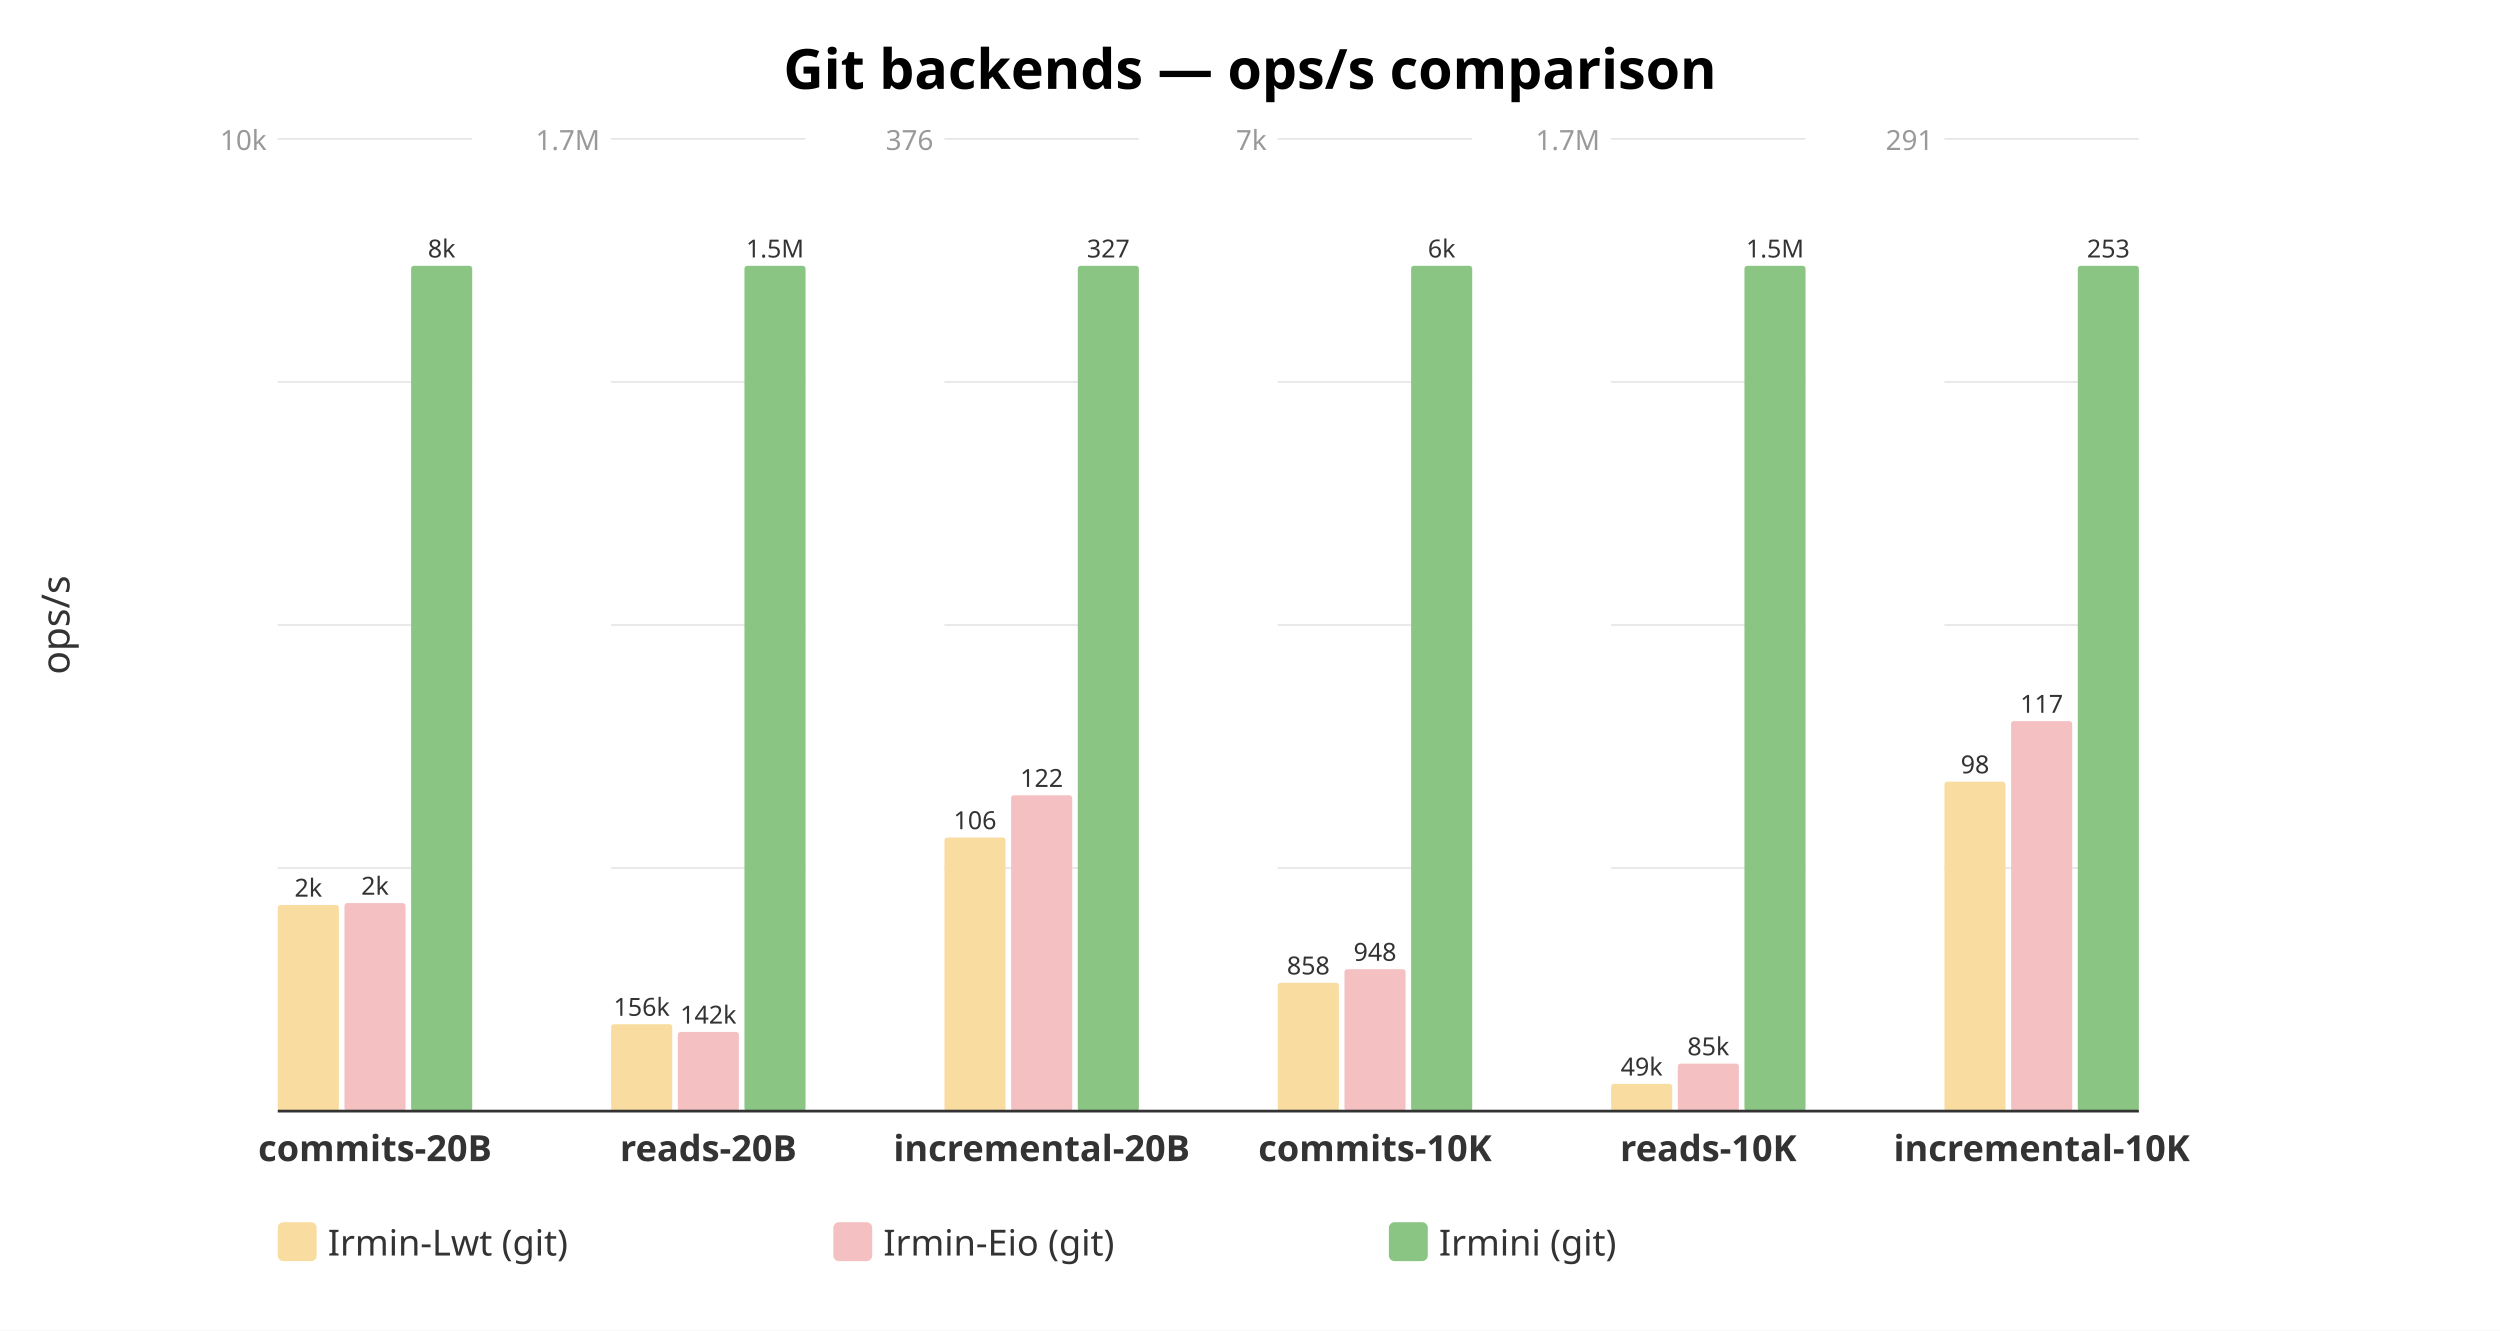
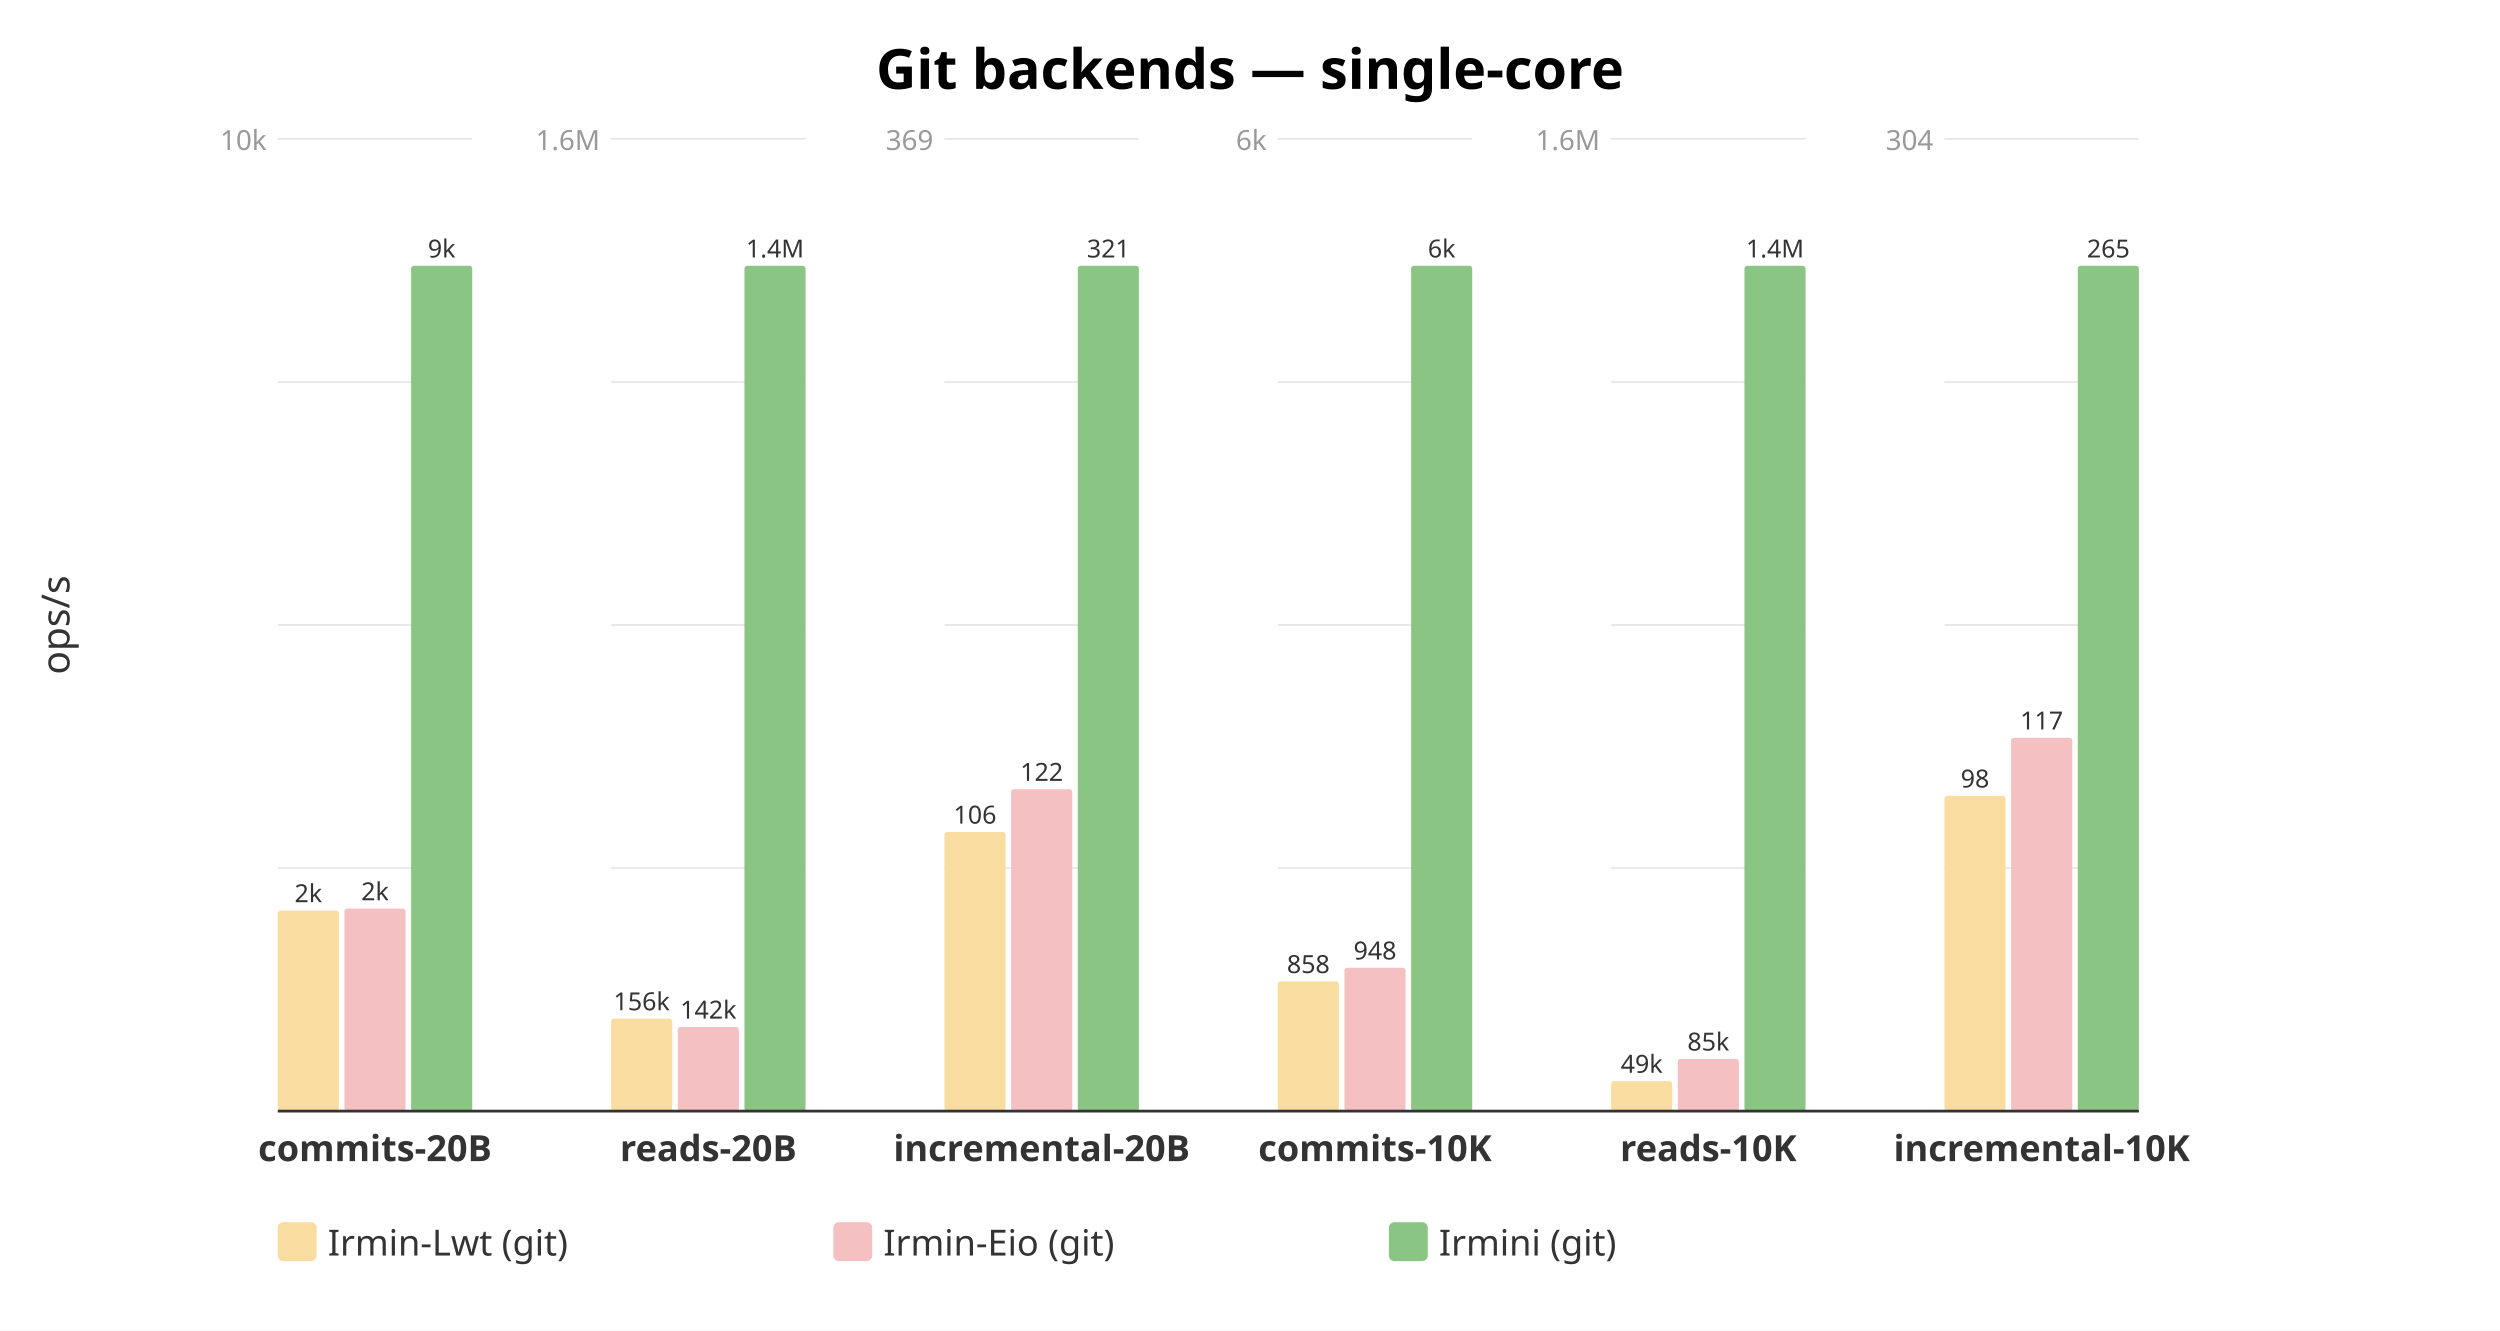
<svg xmlns="http://www.w3.org/2000/svg" width="900" height="479" font-family="system-ui, sans-serif" font-size="14">
  <rect width="900" height="479" fill="white" />
  <defs>
</defs>
-   <text x="450.0" y="32" text-anchor="middle" font-size="20" font-weight="bold">Git backends — ops/s comparison</text>
+   <text x="450.0" y="32" text-anchor="middle" font-size="20" font-weight="bold">Git backends — single-core</text>
  <g transform="translate(100,50)">
    <text x="-75" y="175.0" text-anchor="middle" font-size="14" fill="#333" transform="rotate(-90,-75,175.0)">ops/s</text>
    <line x1="0" y1="262.5" x2="70" y2="262.5" stroke="#e0e0e0" stroke-width="0.5" />
    <line x1="0" y1="175.0" x2="70" y2="175.0" stroke="#e0e0e0" stroke-width="0.5" />
    <line x1="0" y1="87.5" x2="70" y2="87.5" stroke="#e0e0e0" stroke-width="0.5" />
    <line x1="0" y1="0.0" x2="70" y2="0.0" stroke="#e0e0e0" stroke-width="0.5" />
    <text x="-4.0" y="4.0" text-anchor="end" font-size="10" fill="#999">10k</text>
-     <rect x="0.0" y="275.8" width="22" height="74.2" fill="#f9dda0" rx="1" />
-     <text x="11.0" y="272.8" text-anchor="middle" font-size="9" fill="#333">2k</text>
-     <rect x="24.0" y="275.1" width="22" height="74.9" fill="#f5c0c1" rx="1" />
-     <text x="35.0" y="272.1" text-anchor="middle" font-size="9" fill="#333">2k</text>
+     <rect x="0.0" y="277.8" width="22" height="72.2" fill="#f9dda0" rx="1" />
+     <text x="11.0" y="274.8" text-anchor="middle" font-size="9" fill="#333">2k</text>
+     <rect x="24.0" y="277.1" width="22" height="72.9" fill="#f5c0c1" rx="1" />
+     <text x="35.0" y="274.1" text-anchor="middle" font-size="9" fill="#333">2k</text>
    <rect x="48.0" y="45.7" width="22" height="304.3" fill="#8bc584" rx="1" />
-     <text x="59.0" y="42.7" text-anchor="middle" font-size="9" fill="#333">8k</text>
+     <text x="59.0" y="42.7" text-anchor="middle" font-size="9" fill="#333">9k</text>
    <text x="35.0" y="368" text-anchor="middle" font-size="13" font-weight="bold" fill="#333">commits-20B</text>
    <line x1="120" y1="262.5" x2="190" y2="262.5" stroke="#e0e0e0" stroke-width="0.5" />
    <line x1="120" y1="175.0" x2="190" y2="175.0" stroke="#e0e0e0" stroke-width="0.5" />
    <line x1="120" y1="87.5" x2="190" y2="87.5" stroke="#e0e0e0" stroke-width="0.5" />
    <line x1="120" y1="0.0" x2="190" y2="0.0" stroke="#e0e0e0" stroke-width="0.5" />
-     <text x="116.0" y="4.0" text-anchor="end" font-size="10" fill="#999">1.7M</text>
-     <rect x="120.0" y="318.7" width="22" height="31.3" fill="#f9dda0" rx="1" />
-     <text x="131.0" y="315.7" text-anchor="middle" font-size="9" fill="#333">156k</text>
-     <rect x="144.0" y="321.5" width="22" height="28.5" fill="#f5c0c1" rx="1" />
-     <text x="155.0" y="318.5" text-anchor="middle" font-size="9" fill="#333">142k</text>
+     <text x="116.0" y="4.0" text-anchor="end" font-size="10" fill="#999">1.6M</text>
+     <rect x="120.0" y="316.7" width="22" height="33.3" fill="#f9dda0" rx="1" />
+     <text x="131.0" y="313.7" text-anchor="middle" font-size="9" fill="#333">156k</text>
+     <rect x="144.0" y="319.7" width="22" height="30.3" fill="#f5c0c1" rx="1" />
+     <text x="155.0" y="316.7" text-anchor="middle" font-size="9" fill="#333">142k</text>
    <rect x="168.0" y="45.7" width="22" height="304.3" fill="#8bc584" rx="1" />
-     <text x="179.0" y="42.7" text-anchor="middle" font-size="9" fill="#333">1.5M</text>
+     <text x="179.0" y="42.7" text-anchor="middle" font-size="9" fill="#333">1.4M</text>
    <text x="155.0" y="368" text-anchor="middle" font-size="13" font-weight="bold" fill="#333">reads-20B</text>
    <line x1="240" y1="262.5" x2="310" y2="262.5" stroke="#e0e0e0" stroke-width="0.5" />
    <line x1="240" y1="175.0" x2="310" y2="175.0" stroke="#e0e0e0" stroke-width="0.5" />
    <line x1="240" y1="87.5" x2="310" y2="87.5" stroke="#e0e0e0" stroke-width="0.5" />
    <line x1="240" y1="0.0" x2="310" y2="0.0" stroke="#e0e0e0" stroke-width="0.5" />
-     <text x="236.0" y="4.0" text-anchor="end" font-size="10" fill="#999">376</text>
-     <rect x="240.0" y="251.5" width="22" height="98.5" fill="#f9dda0" rx="1" />
-     <text x="251.0" y="248.5" text-anchor="middle" font-size="9" fill="#333">106</text>
-     <rect x="264.0" y="236.3" width="22" height="113.7" fill="#f5c0c1" rx="1" />
-     <text x="275.0" y="233.3" text-anchor="middle" font-size="9" fill="#333">122</text>
+     <text x="236.0" y="4.0" text-anchor="end" font-size="10" fill="#999">369</text>
+     <rect x="240.0" y="249.5" width="22" height="100.5" fill="#f9dda0" rx="1" />
+     <text x="251.0" y="246.5" text-anchor="middle" font-size="9" fill="#333">106</text>
+     <rect x="264.0" y="234.1" width="22" height="115.9" fill="#f5c0c1" rx="1" />
+     <text x="275.0" y="231.1" text-anchor="middle" font-size="9" fill="#333">122</text>
    <rect x="288.0" y="45.7" width="22" height="304.3" fill="#8bc584" rx="1" />
-     <text x="299.0" y="42.7" text-anchor="middle" font-size="9" fill="#333">327</text>
+     <text x="299.0" y="42.7" text-anchor="middle" font-size="9" fill="#333">321</text>
    <text x="275.0" y="368" text-anchor="middle" font-size="13" font-weight="bold" fill="#333">incremental-20B</text>
    <line x1="360" y1="262.5" x2="430" y2="262.5" stroke="#e0e0e0" stroke-width="0.5" />
    <line x1="360" y1="175.0" x2="430" y2="175.0" stroke="#e0e0e0" stroke-width="0.5" />
    <line x1="360" y1="87.5" x2="430" y2="87.5" stroke="#e0e0e0" stroke-width="0.5" />
    <line x1="360" y1="0.0" x2="430" y2="0.0" stroke="#e0e0e0" stroke-width="0.5" />
-     <text x="356.0" y="4.0" text-anchor="end" font-size="10" fill="#999">7k</text>
-     <rect x="360.0" y="303.8" width="22" height="46.2" fill="#f9dda0" rx="1" />
-     <text x="371.0" y="300.8" text-anchor="middle" font-size="9" fill="#333">858</text>
-     <rect x="384.0" y="298.9" width="22" height="51.1" fill="#f5c0c1" rx="1" />
-     <text x="395.0" y="295.9" text-anchor="middle" font-size="9" fill="#333">948</text>
+     <text x="356.0" y="4.0" text-anchor="end" font-size="10" fill="#999">6k</text>
+     <rect x="360.0" y="303.3" width="22" height="46.7" fill="#f9dda0" rx="1" />
+     <text x="371.0" y="300.3" text-anchor="middle" font-size="9" fill="#333">858</text>
+     <rect x="384.0" y="298.4" width="22" height="51.6" fill="#f5c0c1" rx="1" />
+     <text x="395.0" y="295.4" text-anchor="middle" font-size="9" fill="#333">948</text>
    <rect x="408.0" y="45.7" width="22" height="304.3" fill="#8bc584" rx="1" />
    <text x="419.0" y="42.7" text-anchor="middle" font-size="9" fill="#333">6k</text>
    <text x="395.0" y="368" text-anchor="middle" font-size="13" font-weight="bold" fill="#333">commits-10K</text>
    <line x1="480" y1="262.5" x2="550" y2="262.5" stroke="#e0e0e0" stroke-width="0.5" />
    <line x1="480" y1="175.0" x2="550" y2="175.0" stroke="#e0e0e0" stroke-width="0.5" />
    <line x1="480" y1="87.5" x2="550" y2="87.5" stroke="#e0e0e0" stroke-width="0.5" />
    <line x1="480" y1="0.0" x2="550" y2="0.0" stroke="#e0e0e0" stroke-width="0.5" />
-     <text x="476.0" y="4.0" text-anchor="end" font-size="10" fill="#999">1.7M</text>
-     <rect x="480.0" y="340.2" width="22" height="9.8" fill="#f9dda0" rx="1" />
-     <text x="491.0" y="337.2" text-anchor="middle" font-size="9" fill="#333">49k</text>
-     <rect x="504.0" y="332.9" width="22" height="17.1" fill="#f5c0c1" rx="1" />
-     <text x="515.0" y="329.9" text-anchor="middle" font-size="9" fill="#333">85k</text>
+     <text x="476.0" y="4.0" text-anchor="end" font-size="10" fill="#999">1.6M</text>
+     <rect x="480.0" y="339.2" width="22" height="10.8" fill="#f9dda0" rx="1" />
+     <text x="491.0" y="336.2" text-anchor="middle" font-size="9" fill="#333">49k</text>
+     <rect x="504.0" y="331.2" width="22" height="18.8" fill="#f5c0c1" rx="1" />
+     <text x="515.0" y="328.2" text-anchor="middle" font-size="9" fill="#333">85k</text>
    <rect x="528.0" y="45.7" width="22" height="304.3" fill="#8bc584" rx="1" />
-     <text x="539.0" y="42.7" text-anchor="middle" font-size="9" fill="#333">1.5M</text>
+     <text x="539.0" y="42.7" text-anchor="middle" font-size="9" fill="#333">1.4M</text>
    <text x="515.0" y="368" text-anchor="middle" font-size="13" font-weight="bold" fill="#333">reads-10K</text>
    <line x1="600" y1="262.5" x2="670" y2="262.5" stroke="#e0e0e0" stroke-width="0.5" />
    <line x1="600" y1="175.0" x2="670" y2="175.0" stroke="#e0e0e0" stroke-width="0.5" />
    <line x1="600" y1="87.5" x2="670" y2="87.5" stroke="#e0e0e0" stroke-width="0.5" />
    <line x1="600" y1="0.0" x2="670" y2="0.0" stroke="#e0e0e0" stroke-width="0.5" />
-     <text x="596.0" y="4.0" text-anchor="end" font-size="10" fill="#999">291</text>
-     <rect x="600.0" y="231.4" width="22" height="118.6" fill="#f9dda0" rx="1" />
-     <text x="611.0" y="228.4" text-anchor="middle" font-size="9" fill="#333">98</text>
-     <rect x="624.0" y="209.6" width="22" height="140.4" fill="#f5c0c1" rx="1" />
-     <text x="635.0" y="206.6" text-anchor="middle" font-size="9" fill="#333">117</text>
+     <text x="596.0" y="4.0" text-anchor="end" font-size="10" fill="#999">304</text>
+     <rect x="600.0" y="236.5" width="22" height="113.5" fill="#f9dda0" rx="1" />
+     <text x="611.0" y="233.5" text-anchor="middle" font-size="9" fill="#333">98</text>
+     <rect x="624.0" y="215.6" width="22" height="134.4" fill="#f5c0c1" rx="1" />
+     <text x="635.0" y="212.6" text-anchor="middle" font-size="9" fill="#333">117</text>
    <rect x="648.0" y="45.7" width="22" height="304.3" fill="#8bc584" rx="1" />
-     <text x="659.0" y="42.7" text-anchor="middle" font-size="9" fill="#333">253</text>
+     <text x="659.0" y="42.7" text-anchor="middle" font-size="9" fill="#333">265</text>
    <text x="635.0" y="368" text-anchor="middle" font-size="13" font-weight="bold" fill="#333">incremental-10K</text>
    <line x1="0" y1="350" x2="670" y2="350" stroke="#333" stroke-width="1" />
  </g>
  <g transform="translate(100,440)">
    <rect x="0" y="0" width="14" height="14" fill="#f9dda0" rx="2" />
    <text x="18" y="12" font-size="13" fill="#333">Irmin-Lwt (git)</text>
    <rect x="200" y="0" width="14" height="14" fill="#f5c0c1" rx="2" />
    <text x="218" y="12" font-size="13" fill="#333">Irmin-Eio (git)</text>
    <rect x="400" y="0" width="14" height="14" fill="#8bc584" rx="2" />
    <text x="418" y="12" font-size="13" fill="#333">Irmini (git)</text>
  </g>
</svg>
